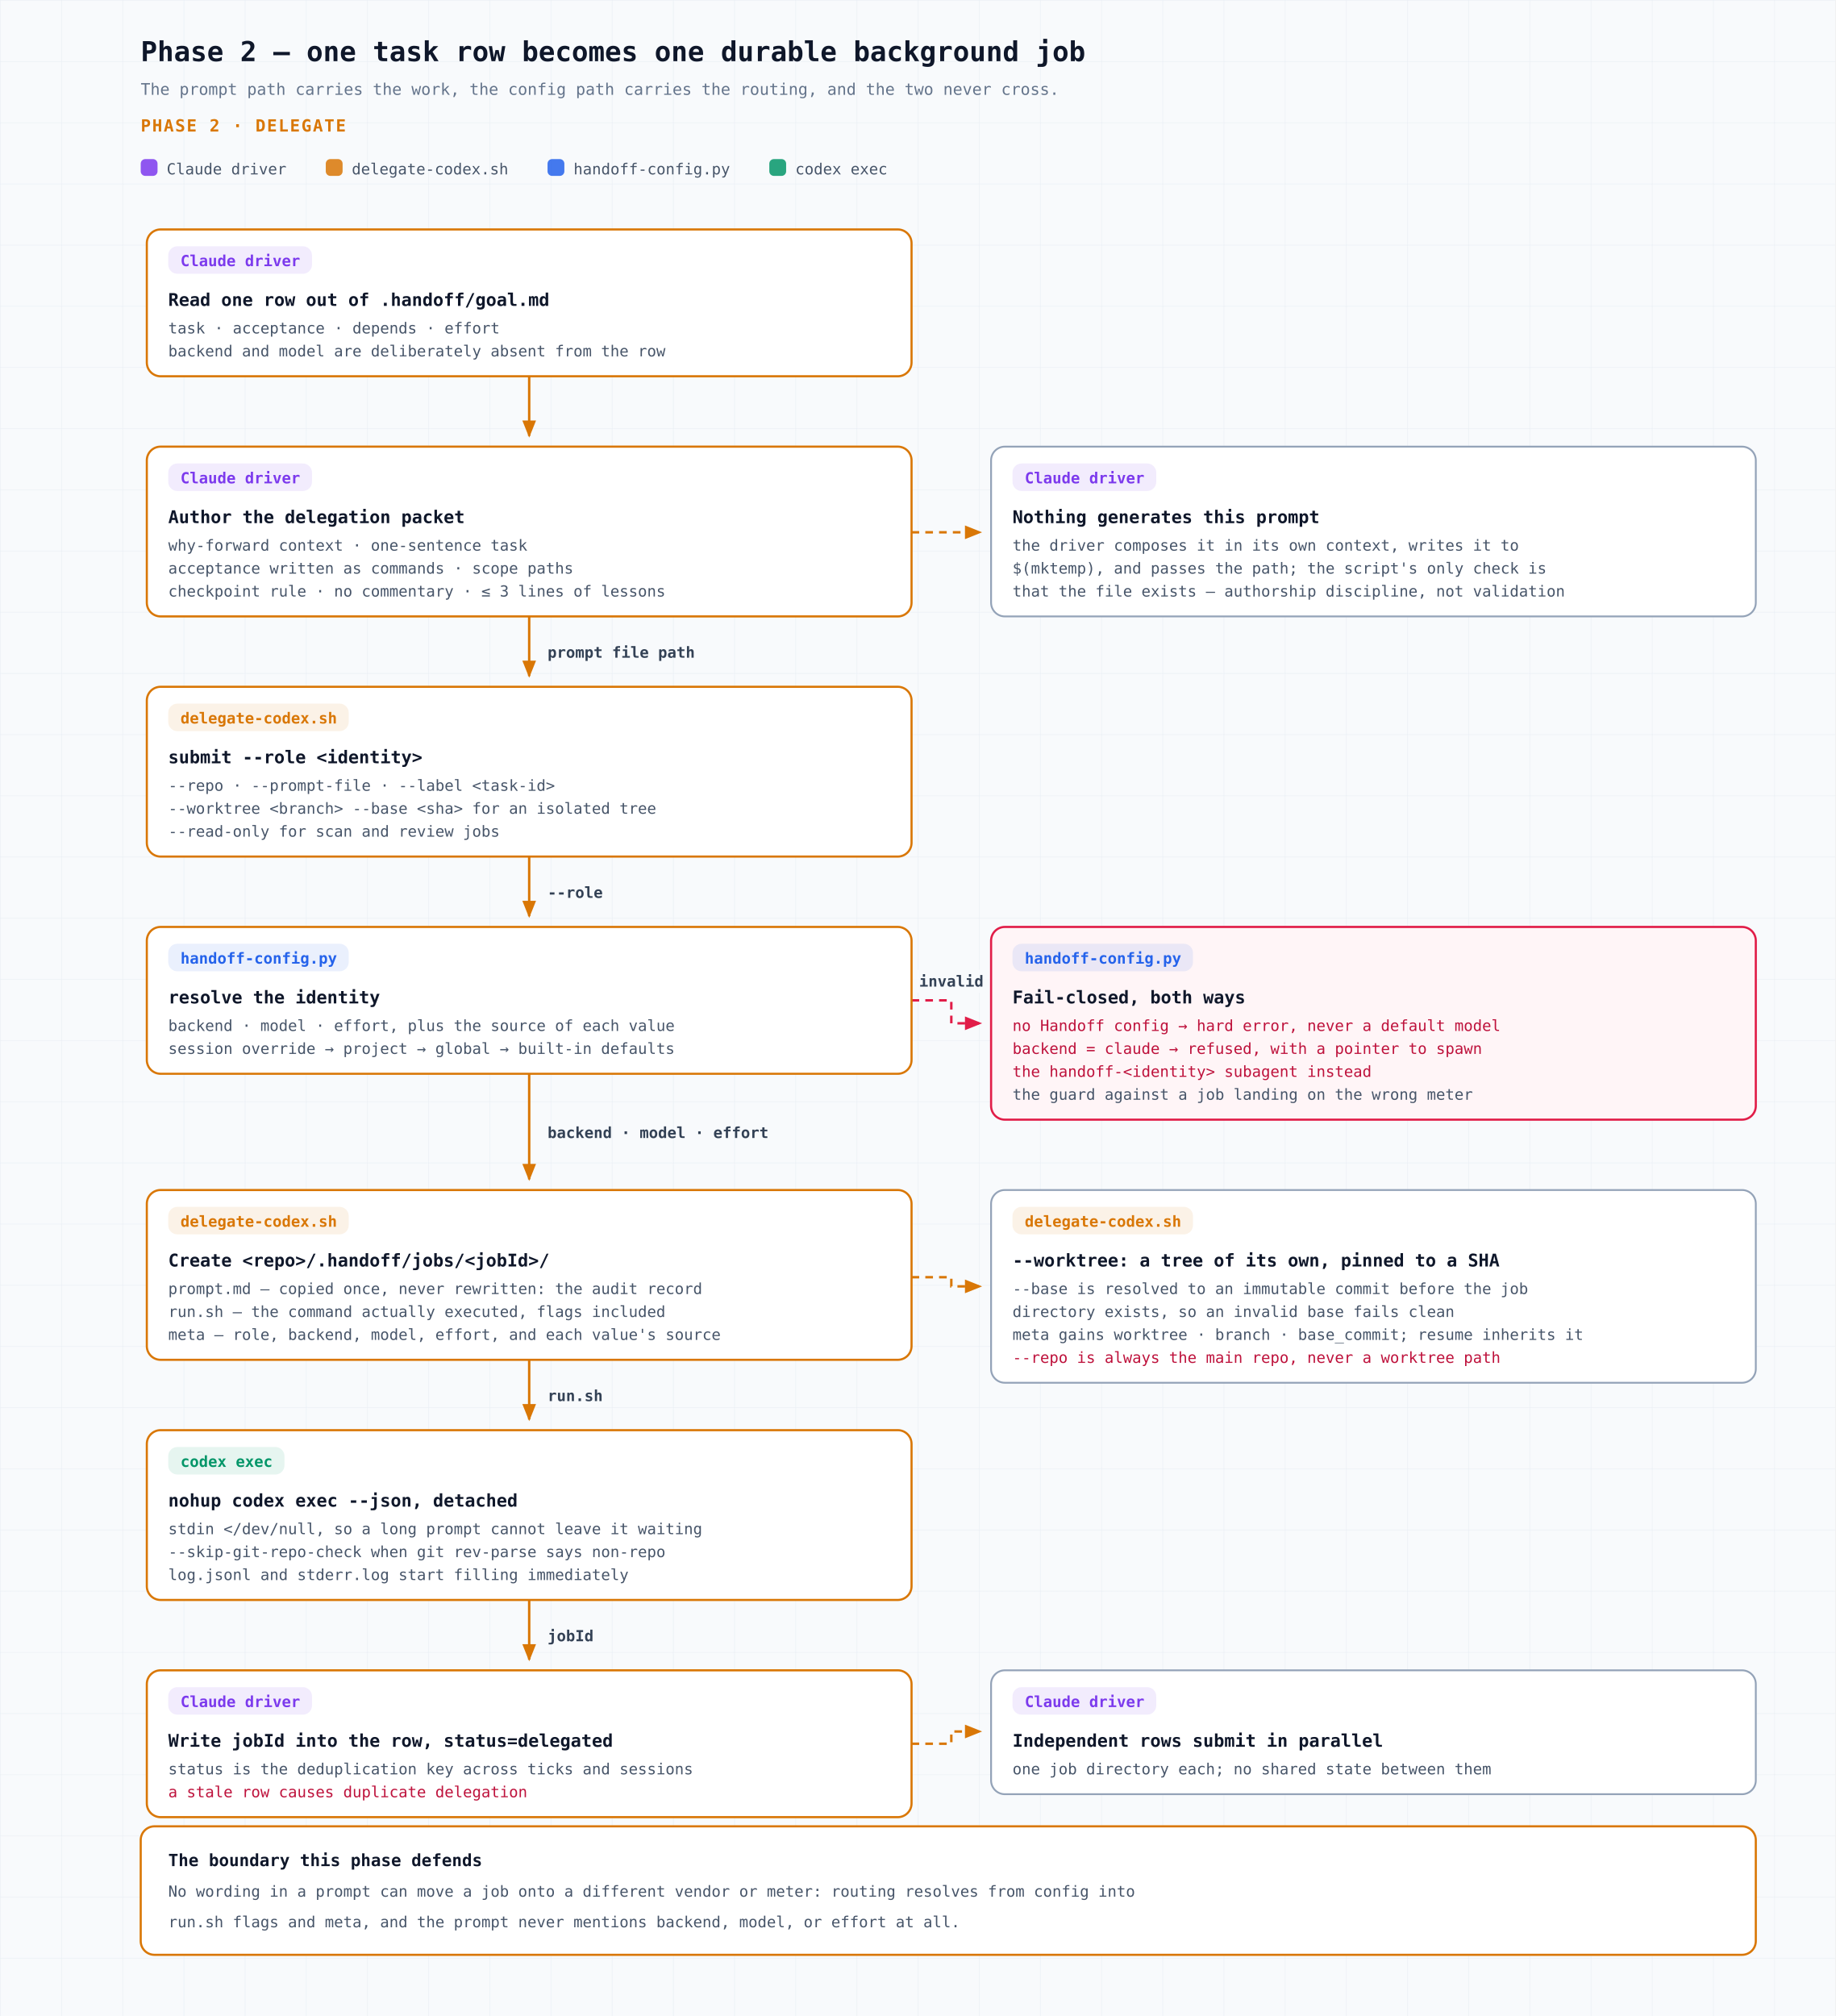
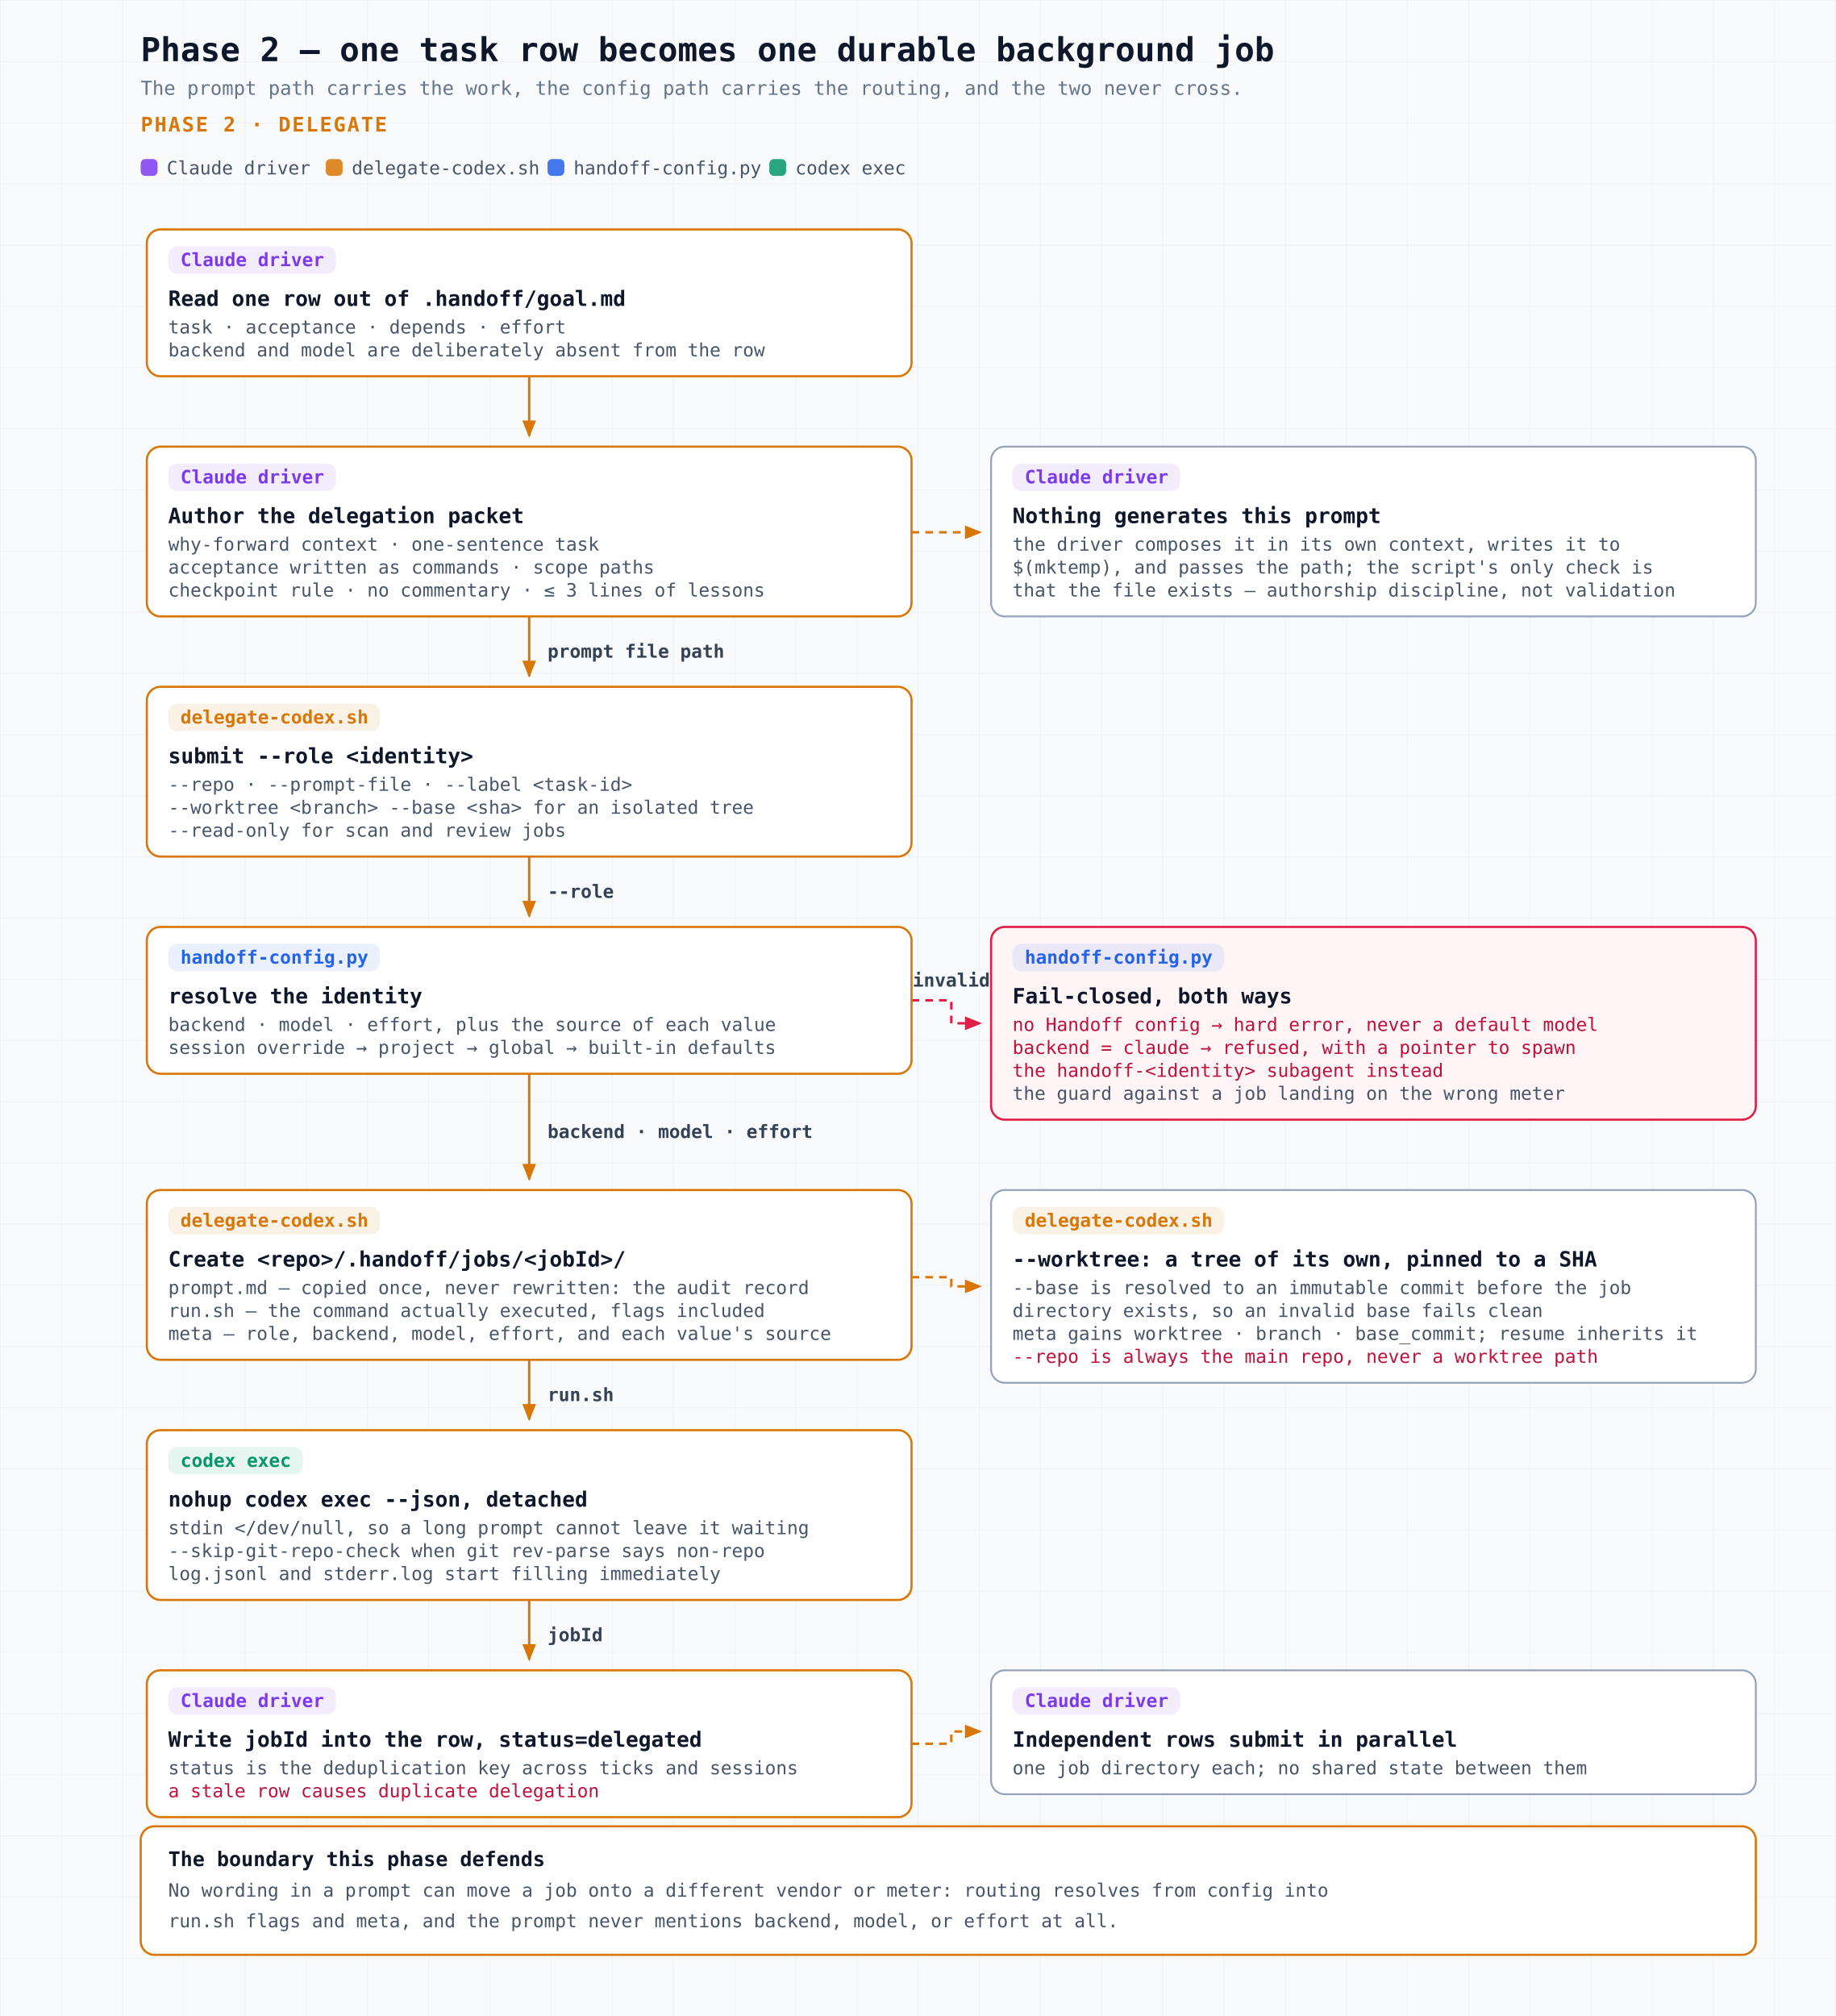
<svg xmlns="http://www.w3.org/2000/svg" viewBox="0 0 1200 1318">
  <style>
    text { font-family: 'JetBrains Mono', 'SF Mono', 'Cascadia Code', ui-monospace, monospace; }
-     .title { font-size: 18px; font-weight: 700; fill: #0f172a; }
-     .subtitle { font-size: 10.5px; fill: #64748b; }
-     .phase { font-size: 11px; font-weight: 700; fill: #d97706; letter-spacing: 0.08em; }
-     .pill { font-size: 10px; font-weight: 700; }
-     .ntitle { font-size: 11.5px; font-weight: 700; fill: #0f172a; }
-     .note { font-size: 10px; fill: #475569; }
-     .warn { font-size: 10px; fill: #be123c; }
-     .ev { font-size: 10px; font-weight: 700; fill: #334155; }
-     .back { font-size: 10px; font-weight: 700; fill: #64748b; }
-     .leg { font-size: 10px; fill: #475569; }
-     .fhead { font-size: 11px; font-weight: 700; fill: #0f172a; }
+     .title { font-size: 21.6px; font-weight: 700; fill: #0f172a; }
+     .subtitle { font-size: 12.6px; fill: #64748b; }
+     .phase { font-size: 13.2px; font-weight: 700; fill: #d97706; letter-spacing: 0.08em; }
+     .pill { font-size: 12px; font-weight: 700; }
+     .ntitle { font-size: 13.8px; font-weight: 700; fill: #0f172a; }
+     .note { font-size: 12px; fill: #475569; }
+     .warn { font-size: 12px; fill: #be123c; }
+     .ev { font-size: 12px; font-weight: 700; fill: #334155; }
+     .back { font-size: 12px; font-weight: 700; fill: #64748b; }
+     .leg { font-size: 12px; fill: #475569; }
+     .fhead { font-size: 13.2px; font-weight: 700; fill: #0f172a; }
  </style>
  <defs>
    <pattern id="grid" width="40" height="40" patternUnits="userSpaceOnUse">
      <path d="M 40 0 L 0 0 0 40" fill="none" stroke="#e6ebf2" stroke-width="0.5" />
    </pattern>
    <marker id="a" viewBox="0 0 10 10" refX="9" refY="5" markerWidth="7" markerHeight="7" orient="auto-start-reverse">
      <path d="M 0 1 L 10 5 L 0 9 z" fill="#d97706" />
    </marker>
    <marker id="ar" viewBox="0 0 10 10" refX="9" refY="5" markerWidth="7" markerHeight="7" orient="auto-start-reverse">
      <path d="M 0 1 L 10 5 L 0 9 z" fill="#e11d48" />
    </marker>
    <marker id="ag" viewBox="0 0 10 10" refX="9" refY="5" markerWidth="7" markerHeight="7" orient="auto-start-reverse">
      <path d="M 0 1 L 10 5 L 0 9 z" fill="#94a3b8" />
    </marker>
  </defs>
  <rect width="1200" height="1318" fill="#f8fafc" />
  <rect width="1200" height="1318" fill="url(#grid)" />
  <text x="92" y="40" class="title">Phase 2 — one task row becomes one durable background job</text>
  <text x="92" y="62" class="subtitle">The prompt path carries the work, the config path carries the routing, and the two never cross.</text>
  <text x="92" y="86" class="phase">PHASE 2 · DELEGATE</text>
  <rect x="92" y="104" width="11" height="11" rx="3" fill="#7c3aed" opacity="0.85" />
  <text x="109" y="114" class="leg">Claude driver</text>
  <rect x="213.0" y="104" width="11" height="11" rx="3" fill="#d97706" opacity="0.85" />
  <text x="230.0" y="114" class="leg">delegate-codex.sh</text>
  <rect x="358.0" y="104" width="11" height="11" rx="3" fill="#2563eb" opacity="0.85" />
  <text x="375.0" y="114" class="leg">handoff-config.py</text>
  <rect x="503.0" y="104" width="11" height="11" rx="3" fill="#059669" opacity="0.85" />
  <text x="520.0" y="114" class="leg">codex exec</text>
  <line x1="346" y1="246" x2="346" y2="285" stroke="#d97706" stroke-width="1.6" marker-end="url(#a)" />
  <line x1="596" y1="348" x2="641" y2="348" stroke="#d97706" stroke-width="1.6" stroke-dasharray="5 4" marker-end="url(#a)" />
  <line x1="346" y1="403" x2="346" y2="442" stroke="#d97706" stroke-width="1.6" marker-end="url(#a)" />
  <text x="358" y="430" class="ev">prompt file path</text>
  <line x1="346" y1="560" x2="346" y2="599" stroke="#d97706" stroke-width="1.6" marker-end="url(#a)" />
  <text x="358" y="587" class="ev">--role</text>
  <path d="M 596 654 H 622 V 669 H 641" fill="none" stroke="#e11d48" stroke-width="1.6" stroke-dasharray="5 4" marker-end="url(#ar)" />
-   <rect x="596" y="634" width="52" height="15" rx="4" fill="#f8fafc" opacity="0.95" />
+   <rect x="592.8" y="634" width="58.4" height="15" rx="4" fill="#f8fafc" opacity="0.95" />
  <text x="622" y="645" class="ev" text-anchor="middle">invalid</text>
  <line x1="346" y1="702" x2="346" y2="771" stroke="#d97706" stroke-width="1.6" marker-end="url(#a)" />
  <text x="358" y="744" class="ev">backend · model · effort</text>
  <line x1="346" y1="889" x2="346" y2="928" stroke="#d97706" stroke-width="1.6" marker-end="url(#a)" />
  <text x="358" y="916" class="ev">run.sh</text>
  <line x1="346" y1="1046" x2="346" y2="1085" stroke="#d97706" stroke-width="1.6" marker-end="url(#a)" />
  <text x="358" y="1073" class="ev">jobId</text>
  <path d="M 596 1140 H 622 V 1132 H 641" fill="none" stroke="#d97706" stroke-width="1.6" stroke-dasharray="5 4" marker-end="url(#a)" />
  <rect x="96" y="150" width="500" height="96" rx="9" fill="#ffffff" stroke="#d97706" stroke-width="1.4" />
-   <rect x="110" y="161" width="94" height="18" rx="6" fill="#7c3aed" opacity="0.10" />
+   <rect x="110" y="161" width="109.6" height="18" rx="6" fill="#7c3aed" opacity="0.10" />
  <text x="118" y="174" class="pill" fill="#7c3aed">Claude driver</text>
  <text x="110" y="200" class="ntitle">Read one row out of .handoff/goal.md</text>
  <text x="110" y="218" class="note">task · acceptance · depends · effort</text>
  <text x="110" y="233" class="note">backend and model are deliberately absent from the row</text>
  <rect x="96" y="292" width="500" height="111" rx="9" fill="#ffffff" stroke="#d97706" stroke-width="1.4" />
-   <rect x="110" y="303" width="94" height="18" rx="6" fill="#7c3aed" opacity="0.10" />
+   <rect x="110" y="303" width="109.6" height="18" rx="6" fill="#7c3aed" opacity="0.10" />
  <text x="118" y="316" class="pill" fill="#7c3aed">Claude driver</text>
  <text x="110" y="342" class="ntitle">Author the delegation packet</text>
  <text x="110" y="360" class="note">why-forward context · one-sentence task</text>
  <text x="110" y="375" class="note">acceptance written as commands · scope paths</text>
  <text x="110" y="390" class="note">checkpoint rule · no commentary · ≤ 3 lines of lessons</text>
  <rect x="648" y="292" width="500" height="111" rx="9" fill="#ffffff" stroke="#94a3b8" stroke-width="1.2" />
-   <rect x="662" y="303" width="94" height="18" rx="6" fill="#7c3aed" opacity="0.10" />
+   <rect x="662" y="303" width="109.6" height="18" rx="6" fill="#7c3aed" opacity="0.10" />
  <text x="670" y="316" class="pill" fill="#7c3aed">Claude driver</text>
  <text x="662" y="342" class="ntitle">Nothing generates this prompt</text>
  <text x="662" y="360" class="note">the driver composes it in its own context, writes it to</text>
  <text x="662" y="375" class="note">$(mktemp), and passes the path; the script's only check is</text>
  <text x="662" y="390" class="note">that the file exists — authorship discipline, not validation</text>
  <rect x="96" y="449" width="500" height="111" rx="9" fill="#ffffff" stroke="#d97706" stroke-width="1.4" />
-   <rect x="110" y="460" width="118" height="18" rx="6" fill="#d97706" opacity="0.10" />
+   <rect x="110" y="460" width="138.4" height="18" rx="6" fill="#d97706" opacity="0.10" />
  <text x="118" y="473" class="pill" fill="#d97706">delegate-codex.sh</text>
  <text x="110" y="499" class="ntitle">submit --role &lt;identity&gt;</text>
  <text x="110" y="517" class="note">--repo · --prompt-file · --label &lt;task-id&gt;</text>
  <text x="110" y="532" class="note">--worktree &lt;branch&gt; --base &lt;sha&gt; for an isolated tree</text>
  <text x="110" y="547" class="note">--read-only for scan and review jobs</text>
  <rect x="96" y="606" width="500" height="96" rx="9" fill="#ffffff" stroke="#d97706" stroke-width="1.4" />
-   <rect x="110" y="617" width="118" height="18" rx="6" fill="#2563eb" opacity="0.10" />
+   <rect x="110" y="617" width="138.4" height="18" rx="6" fill="#2563eb" opacity="0.10" />
  <text x="118" y="630" class="pill" fill="#2563eb">handoff-config.py</text>
  <text x="110" y="656" class="ntitle">resolve the identity</text>
  <text x="110" y="674" class="note">backend · model · effort, plus the source of each value</text>
  <text x="110" y="689" class="note">session override → project → global → built-in defaults</text>
  <rect x="648" y="606" width="500" height="126" rx="9" fill="#fff5f7" stroke="#e11d48" stroke-width="1.4" />
-   <rect x="662" y="617" width="118" height="18" rx="6" fill="#2563eb" opacity="0.10" />
+   <rect x="662" y="617" width="138.4" height="18" rx="6" fill="#2563eb" opacity="0.10" />
  <text x="670" y="630" class="pill" fill="#2563eb">handoff-config.py</text>
  <text x="662" y="656" class="ntitle">Fail-closed, both ways</text>
  <text x="662" y="674" class="warn">no Handoff config → hard error, never a default model</text>
  <text x="662" y="689" class="warn">backend = claude → refused, with a pointer to spawn</text>
  <text x="662" y="704" class="warn">the handoff-&lt;identity&gt; subagent instead</text>
  <text x="662" y="719" class="note">the guard against a job landing on the wrong meter</text>
  <path d="M 596 835 H 622 V 841 H 641" fill="none" stroke="#d97706" stroke-width="1.6" stroke-dasharray="5 4" marker-end="url(#a)" />
  <rect x="648" y="778" width="500" height="126" rx="9" fill="#ffffff" stroke="#94a3b8" stroke-width="1.2" />
-   <rect x="662" y="789" width="118" height="18" rx="6" fill="#d97706" opacity="0.10" />
+   <rect x="662" y="789" width="138.4" height="18" rx="6" fill="#d97706" opacity="0.10" />
  <text x="670" y="802" class="pill" fill="#d97706">delegate-codex.sh</text>
  <text x="662" y="828" class="ntitle">--worktree: a tree of its own, pinned to a SHA</text>
  <text x="662" y="846" class="note">--base is resolved to an immutable commit before the job</text>
  <text x="662" y="861" class="note">directory exists, so an invalid base fails clean</text>
  <text x="662" y="876" class="note">meta gains worktree · branch · base_commit; resume inherits it</text>
  <text x="662" y="891" class="warn">--repo is always the main repo, never a worktree path</text>
  <rect x="96" y="778" width="500" height="111" rx="9" fill="#ffffff" stroke="#d97706" stroke-width="1.4" />
-   <rect x="110" y="789" width="118" height="18" rx="6" fill="#d97706" opacity="0.10" />
+   <rect x="110" y="789" width="138.4" height="18" rx="6" fill="#d97706" opacity="0.10" />
  <text x="118" y="802" class="pill" fill="#d97706">delegate-codex.sh</text>
  <text x="110" y="828" class="ntitle">Create &lt;repo&gt;/.handoff/jobs/&lt;jobId&gt;/</text>
  <text x="110" y="846" class="note">prompt.md — copied once, never rewritten: the audit record</text>
  <text x="110" y="861" class="note">run.sh — the command actually executed, flags included</text>
  <text x="110" y="876" class="note">meta — role, backend, model, effort, and each value's source</text>
  <rect x="96" y="935" width="500" height="111" rx="9" fill="#ffffff" stroke="#d97706" stroke-width="1.4" />
-   <rect x="110" y="946" width="76" height="18" rx="6" fill="#059669" opacity="0.10" />
+   <rect x="110" y="946" width="88" height="18" rx="6" fill="#059669" opacity="0.10" />
  <text x="118" y="959" class="pill" fill="#059669">codex exec</text>
  <text x="110" y="985" class="ntitle">nohup codex exec --json, detached</text>
  <text x="110" y="1003" class="note">stdin &lt;/dev/null, so a long prompt cannot leave it waiting</text>
  <text x="110" y="1018" class="note">--skip-git-repo-check when git rev-parse says non-repo</text>
  <text x="110" y="1033" class="note">log.jsonl and stderr.log start filling immediately</text>
  <rect x="96" y="1092" width="500" height="96" rx="9" fill="#ffffff" stroke="#d97706" stroke-width="1.4" />
-   <rect x="110" y="1103" width="94" height="18" rx="6" fill="#7c3aed" opacity="0.10" />
+   <rect x="110" y="1103" width="109.6" height="18" rx="6" fill="#7c3aed" opacity="0.10" />
  <text x="118" y="1116" class="pill" fill="#7c3aed">Claude driver</text>
  <text x="110" y="1142" class="ntitle">Write jobId into the row, status=delegated</text>
  <text x="110" y="1160" class="note">status is the deduplication key across ticks and sessions</text>
  <text x="110" y="1175" class="warn">a stale row causes duplicate delegation</text>
  <rect x="648" y="1092" width="500" height="81" rx="9" fill="#ffffff" stroke="#94a3b8" stroke-width="1.2" />
-   <rect x="662" y="1103" width="94" height="18" rx="6" fill="#7c3aed" opacity="0.10" />
+   <rect x="662" y="1103" width="109.6" height="18" rx="6" fill="#7c3aed" opacity="0.10" />
  <text x="670" y="1116" class="pill" fill="#7c3aed">Claude driver</text>
  <text x="662" y="1142" class="ntitle">Independent rows submit in parallel</text>
  <text x="662" y="1160" class="note">one job directory each; no shared state between them</text>
  <rect x="92" y="1194" width="1056" height="84" rx="9" fill="#ffffff" stroke="#d97706" stroke-width="1.4" />
  <text x="110" y="1220" class="fhead">The boundary this phase defends</text>
  <text x="110" y="1240" class="note">No wording in a prompt can move a job onto a different vendor or meter: routing resolves from config into</text>
  <text x="110" y="1260" class="note">run.sh flags and meta, and the prompt never mentions backend, model, or effort at all.</text>
</svg>
